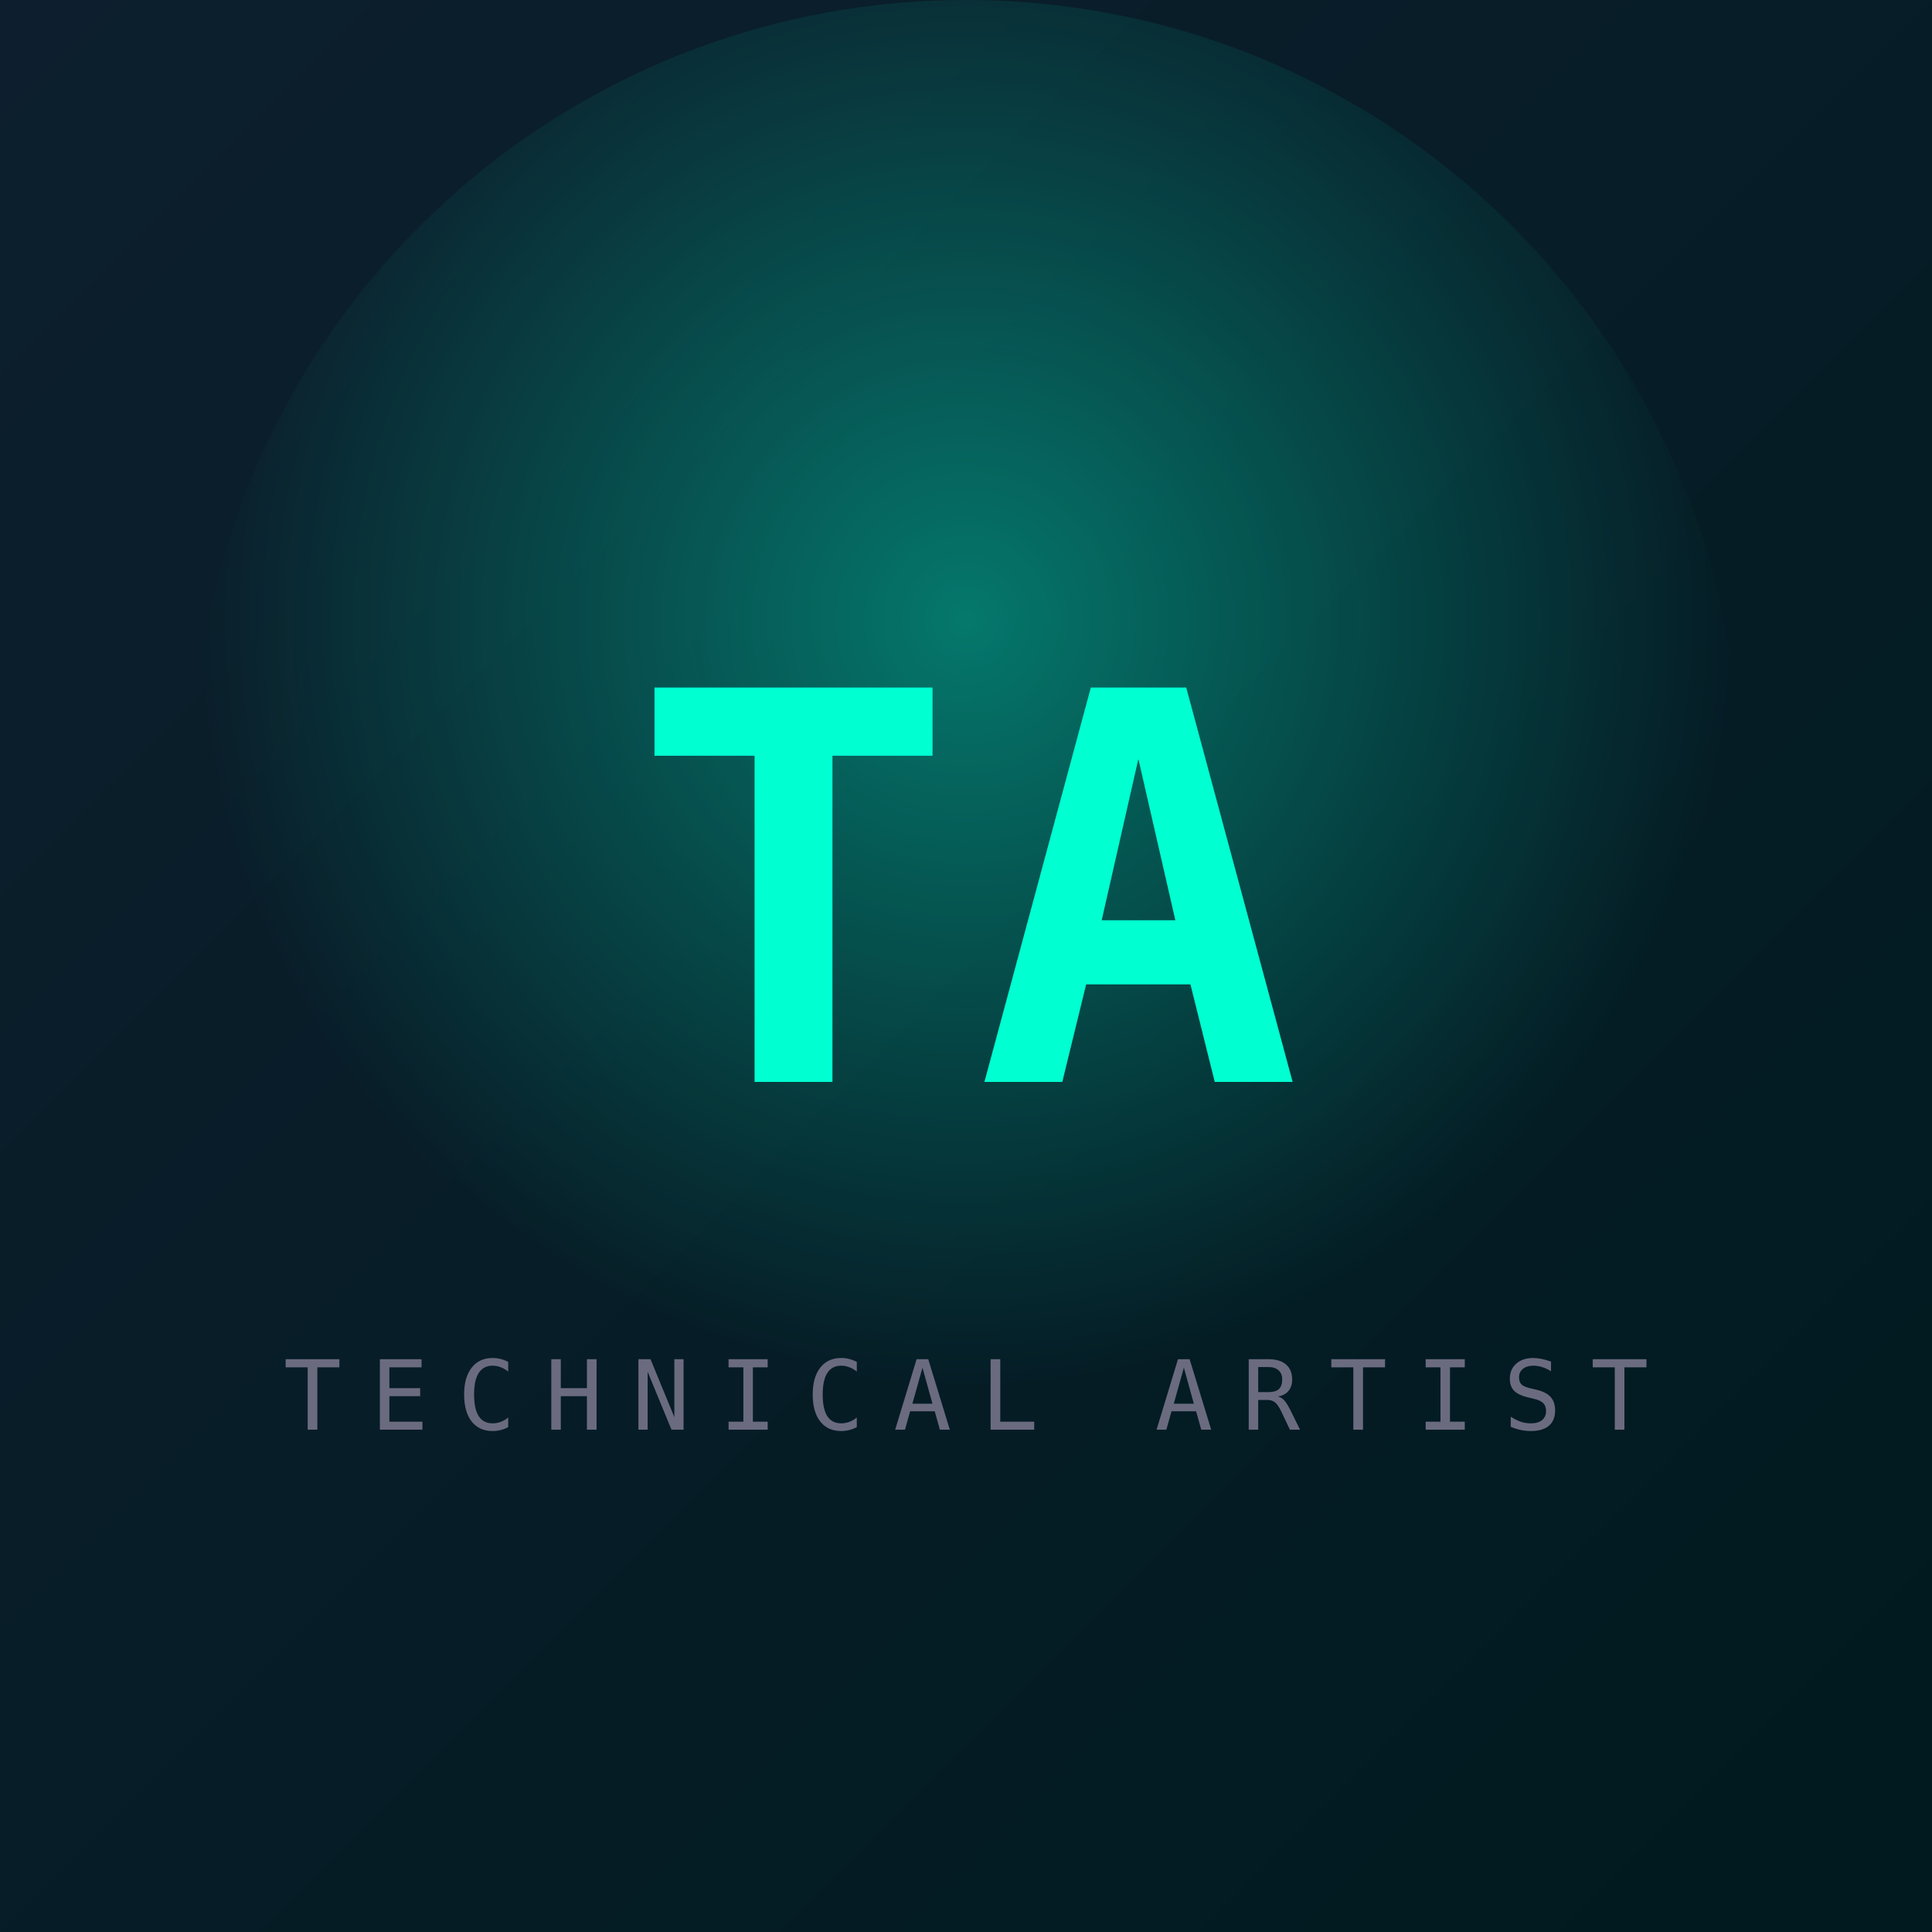
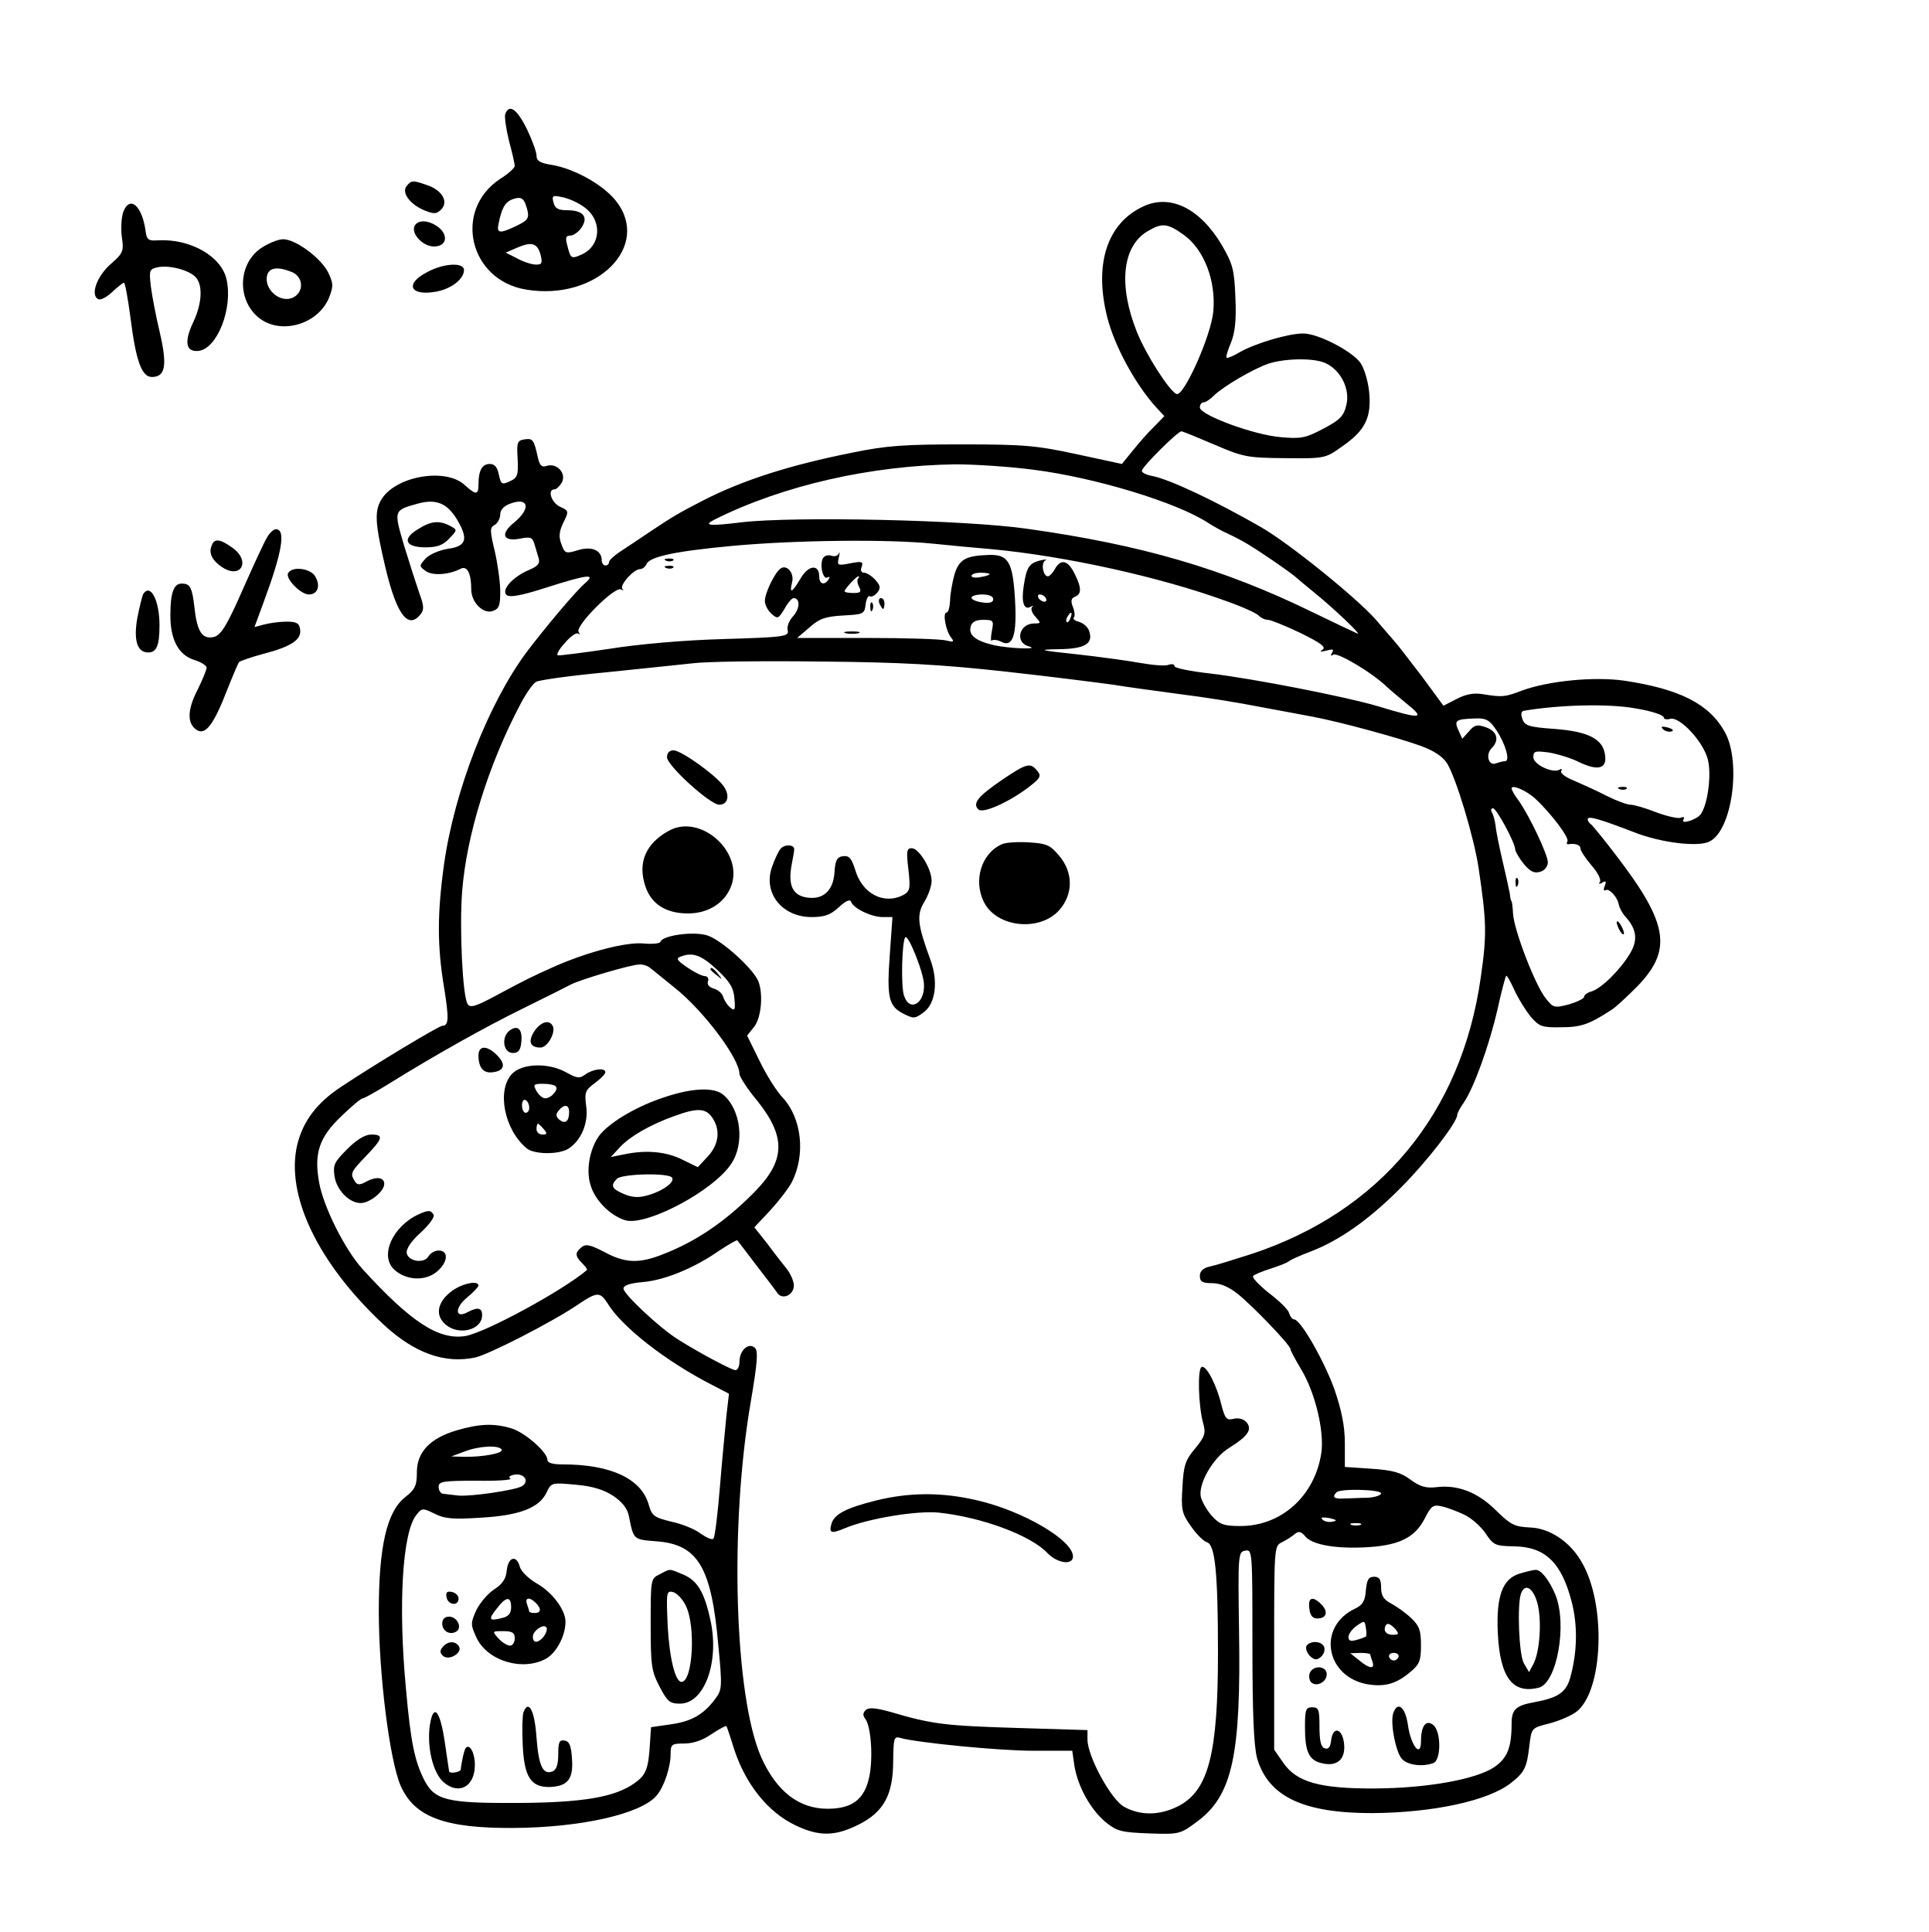
- <svg xmlns="http://www.w3.org/2000/svg" viewBox="0 0 200 200">
-   <defs>
-     <linearGradient id="avbg" x1="0" y1="0" x2="1" y2="1">
-       <stop offset="0%" stop-color="#0d1f2e" />
-       <stop offset="100%" stop-color="#001a1f" />
-     </linearGradient>
-     <radialGradient id="glow" cx="50%" cy="40%" r="50%">
-       <stop offset="0%" stop-color="#00ffd1" stop-opacity="0.4" />
-       <stop offset="100%" stop-color="#00ffd1" stop-opacity="0" />
-     </radialGradient>
-   </defs>
-   <rect width="200" height="200" fill="url(#avbg)" />
-   <circle cx="100" cy="80" r="80" fill="url(#glow)" />
-   <text x="50%" y="56%" text-anchor="middle" font-family="monospace" font-weight="900" font-size="56" fill="#00ffd1" letter-spacing="2">TA</text>
-   <text x="50%" y="74%" text-anchor="middle" font-family="monospace" font-size="10" fill="#6b6b80" letter-spacing="3">TECHNICAL ARTIST</text>
+ <svg xmlns="http://www.w3.org/2000/svg" version="1.0" width="532pt" height="533pt" viewBox="0 0 532 533" preserveAspectRatio="xMidYMid meet">
+   <g transform="translate(0,533) scale(0.1,-0.1)" fill="#000000" stroke="none">
+     <path d="M1394 5016 c-3 -7 2 -41 10 -74 9 -33 16 -64 16 -70 0 -5 -18 -22 -41 -36 -130 -87 -84 -280 73 -305 194 -32 346 120 247 245 -35 44 -113 88 -176 99 -33 5 -43 11 -43 26 0 10 -12 43 -27 74 -27 54 -48 69 -59 41z m61 -266 c5 -22 1 -28 -30 -43 -46 -22 -55 -21 -50 4 9 45 18 61 38 69 26 9 33 4 42 -30z m156 9 c51 -36 48 -106 -6 -131 -29 -13 -31 -12 -40 25 -6 21 -4 27 8 27 9 0 23 10 31 22 20 29 5 48 -39 48 -25 0 -34 5 -38 21 -5 19 -3 21 24 15 17 -3 44 -15 60 -27z m-120 -131 c6 -24 4 -28 -12 -28 -11 0 -34 7 -52 17 l-32 16 30 13 c41 18 57 14 66 -18z" />
+     <path d="M1122 4817 c-15 -18 8 -50 48 -67 27 -11 34 -11 47 2 21 21 3 53 -38 67 -40 14 -44 14 -57 -2z" />
+     <path d="M3155 4761 c-101 -46 -138 -160 -100 -308 20 -78 77 -183 133 -245 l24 -26 -28 -29 c-16 -15 -42 -45 -59 -66 l-30 -37 -125 27 c-111 24 -146 27 -315 27 -159 0 -209 -3 -305 -23 -171 -34 -302 -76 -411 -132 -70 -36 -84 -45 -143 -84 -32 -22 -72 -48 -87 -58 -16 -11 -29 -23 -29 -28 0 -5 -4 -9 -10 -9 -5 0 -10 6 -10 14 0 28 -28 40 -66 28 -33 -10 -36 -9 -45 16 -8 20 -7 35 5 60 16 32 15 33 -9 44 -24 11 -36 48 -15 48 5 0 14 9 20 19 13 25 -13 54 -41 46 -14 -5 -20 0 -25 22 -11 50 -14 54 -36 51 -21 -3 -23 -8 -20 -54 2 -45 0 -52 -22 -62 -22 -10 -24 -8 -30 19 -4 20 -11 29 -25 29 -21 0 -31 -18 -31 -56 0 -30 -7 -30 -37 -3 -51 49 -187 27 -229 -36 -22 -34 -20 -67 10 -194 31 -128 62 -168 96 -126 10 12 10 23 -3 58 -8 23 -27 82 -42 131 -29 99 -30 98 39 117 49 13 79 1 106 -43 33 -55 27 -75 -24 -82 -25 -4 -52 -16 -62 -27 -18 -20 -18 -21 0 -34 18 -14 64 -11 97 6 18 9 29 -13 29 -57 0 -35 32 -68 58 -60 19 6 22 15 22 54 0 26 -7 76 -15 111 -14 58 -14 66 0 73 8 5 15 18 15 29 0 12 10 23 26 29 52 20 60 -12 13 -51 -40 -32 -32 -54 16 -45 28 6 34 3 39 -14 3 -11 9 -29 12 -40 4 -15 -2 -22 -28 -33 -44 -19 -75 -54 -61 -68 8 -8 39 -3 110 20 113 36 138 39 108 13 -26 -22 -110 -122 -163 -192 -105 -142 -198 -380 -227 -584 -19 -137 -19 -226 0 -340 14 -87 13 -106 -5 -106 -9 0 -187 -107 -277 -167 -69 -45 -107 -96 -123 -161 -33 -140 58 -328 238 -496 85 -79 169 -109 253 -91 37 8 211 97 282 145 55 37 62 37 84 3 39 -64 161 -159 286 -223 l48 -25 -7 -60 c-3 -33 -12 -122 -18 -197 -6 -75 -14 -140 -18 -143 -4 -4 -19 3 -35 14 -15 12 -52 27 -81 33 -48 12 -54 16 -63 49 -21 70 -105 109 -236 109 -29 0 -43 4 -43 13 0 21 -64 77 -101 87 -48 14 -87 12 -149 -6 -74 -22 -110 -60 -110 -116 0 -37 -5 -47 -33 -69 -50 -40 -72 -136 -72 -314 0 -176 30 -411 60 -481 38 -87 122 -118 310 -117 186 1 352 38 396 89 21 24 39 79 39 115 0 27 3 29 38 29 24 0 51 9 75 26 21 14 40 24 41 22 1 -1 11 -30 21 -63 32 -98 94 -175 170 -211 65 -31 109 -30 173 2 70 35 96 82 96 177 1 63 2 68 21 62 49 -13 270 -35 366 -35 l107 0 6 -42 c10 -58 44 -119 85 -154 32 -26 43 -29 120 -32 85 -3 87 -2 134 33 97 72 121 183 115 531 -3 206 -2 213 17 216 20 4 20 -1 20 -261 0 -192 4 -279 13 -312 31 -105 126 -151 317 -151 168 1 321 34 383 83 38 30 44 42 51 103 6 49 6 49 54 61 27 7 60 21 75 32 75 56 84 298 15 414 -32 56 -88 93 -142 95 -43 2 -53 7 -94 47 -50 50 -106 72 -166 64 -28 -3 -44 2 -70 21 -27 20 -49 26 -107 30 l-74 5 0 66 c0 46 -9 90 -28 146 -28 79 -94 195 -112 195 -5 0 -11 8 -14 18 -3 10 -29 35 -57 56 -27 22 -46 42 -42 46 4 4 26 13 48 20 22 7 45 16 50 20 6 5 33 17 60 27 81 31 164 90 250 177 72 72 155 180 155 200 0 5 8 20 18 34 28 41 70 157 93 257 11 50 22 91 24 93 2 2 12 -16 23 -40 11 -24 31 -56 45 -73 23 -27 31 -30 84 -29 54 0 77 8 137 47 11 6 43 36 72 65 98 101 87 173 -56 360 -34 45 -67 85 -71 88 -5 3 -9 9 -9 14 0 10 32 1 128 -36 73 -29 179 -42 209 -25 62 32 87 220 41 302 -43 77 -124 118 -276 141 -83 12 -209 0 -283 -27 -47 -18 -54 -19 -109 -10 -24 4 -46 0 -71 -13 l-37 -19 -58 79 c-33 43 -68 89 -79 101 -11 13 -34 39 -50 58 -53 60 -236 208 -315 254 -127 73 -254 133 -302 142 -16 3 -28 9 -28 14 0 11 99 109 109 109 4 0 45 -17 92 -37 79 -34 90 -36 194 -37 109 -1 111 -1 157 32 64 44 82 80 75 151 -3 30 -14 66 -24 80 -24 33 -117 81 -158 81 -41 0 -131 -27 -174 -51 -18 -11 -35 -18 -37 -16 -3 2 3 21 12 42 11 28 15 62 12 125 -3 77 -7 91 -38 145 -60 100 -141 140 -215 106z m112 -80 c55 -40 88 -127 80 -210 -5 -65 -81 -235 -101 -228 -19 6 -85 109 -110 172 -51 128 -40 234 28 276 42 25 56 24 103 -10z m392 -354 c41 -20 66 -72 55 -115 -7 -30 -18 -41 -64 -65 -49 -26 -62 -28 -117 -23 -74 6 -223 61 -223 82 0 8 5 14 10 14 6 0 18 8 28 18 25 25 110 75 152 89 47 15 129 16 159 0z m-807 -293 c171 -22 394 -90 480 -146 14 -9 40 -24 59 -32 19 -9 43 -22 54 -29 44 -27 110 -73 127 -87 9 -8 33 -28 54 -45 53 -43 131 -117 119 -113 -5 2 -62 29 -126 60 -244 119 -470 185 -784 229 -171 25 -648 35 -790 18 -89 -11 -107 -9 -73 8 188 94 431 149 665 152 50 0 147 -6 215 -15z m-277 -204 c50 -5 122 -12 160 -15 204 -19 466 -77 647 -143 43 -15 83 -33 90 -40 7 -7 18 -12 26 -12 7 0 47 -16 89 -36 55 -27 72 -39 62 -46 -10 -6 -7 -7 10 -3 17 5 22 4 16 -5 -5 -9 -4 -11 3 -6 12 7 108 -50 148 -89 12 -11 36 -31 53 -45 55 -44 43 -45 -79 -8 -88 26 -343 76 -462 90 -54 6 -98 15 -98 20 0 6 -7 7 -16 4 -9 -4 -44 -1 -78 5 -33 6 -113 17 -176 24 -105 11 -109 13 -49 14 72 1 95 15 84 49 -3 11 -15 22 -27 26 -12 3 -19 8 -16 12 4 3 3 16 -2 29 -7 17 -5 25 6 29 18 7 18 25 -2 64 -18 37 -38 41 -54 12 -6 -11 -15 -20 -19 -20 -14 0 -20 38 -7 44 6 3 0 3 -14 0 -31 -8 -38 -18 -46 -71 -7 -45 1 -67 19 -57 7 4 9 3 4 -1 -4 -5 0 -17 10 -27 15 -17 15 -18 -4 -18 -42 0 -54 -53 -15 -63 35 -10 -55 -6 -96 3 -51 12 -71 28 -64 52 3 12 14 18 34 18 29 0 30 -2 24 -32 -3 -17 -3 -29 0 -25 4 3 15 2 25 -3 33 -18 45 17 39 117 -6 102 -18 124 -72 122 -64 -2 -82 -12 -95 -54 -6 -22 -12 -55 -12 -72 -1 -18 -5 -33 -10 -33 -11 0 -2 -51 13 -69 9 -12 7 -13 -14 -8 -14 4 -112 7 -218 7 l-193 0 34 29 c28 25 44 30 93 33 56 3 59 4 62 31 2 15 7 25 12 22 4 -3 13 2 20 10 10 13 9 19 -5 35 -10 11 -24 20 -31 20 -8 0 -11 6 -7 16 5 15 1 16 -31 10 -36 -7 -37 -6 -32 16 3 13 3 18 0 11 -3 -7 -12 -9 -21 -6 -8 3 -18 0 -22 -6 -11 -17 -1 -62 12 -54 6 3 7 1 3 -5 -11 -18 -26 -14 -26 7 0 35 -29 33 -51 -4 -24 -41 -32 -44 -24 -12 7 26 -14 50 -31 39 -16 -10 -44 -68 -44 -90 0 -10 8 -26 18 -35 17 -15 19 -15 36 13 9 17 21 30 25 30 19 0 18 -29 -1 -50 -11 -12 -18 -29 -15 -39 4 -17 -9 -19 -177 -24 -108 -3 -235 -14 -315 -27 -74 -11 -138 -19 -142 -18 -5 2 4 18 20 35 15 18 32 29 36 25 5 -4 5 -1 1 5 -9 17 100 126 117 117 7 -4 9 -3 4 1 -9 10 31 55 49 55 6 0 14 6 17 13 8 21 77 36 237 51 174 16 431 19 555 6z m155 -84 c0 -2 -11 -6 -25 -8 -14 -3 -25 -1 -25 3 0 5 11 9 25 9 14 0 25 -2 25 -4z m-363 -12 c-3 -4 -2 -14 3 -23 7 -14 4 -17 -16 -17 -13 0 -24 2 -24 5 0 6 32 41 38 41 3 0 2 -3 -1 -6z m373 -57 c0 -9 -10 -12 -30 -9 -16 2 -30 8 -30 13 0 5 14 9 30 9 18 0 30 -5 30 -13z m145 3 c3 -5 2 -10 -4 -10 -5 0 -13 5 -16 10 -3 6 -2 10 4 10 5 0 13 -4 16 -10z m68 -55 c-3 -9 -8 -14 -10 -11 -3 3 -2 9 2 15 9 16 15 13 8 -4z m-177 -148 c126 -14 259 -31 295 -36 35 -6 118 -17 184 -26 66 -8 165 -24 220 -35 55 -10 123 -23 150 -28 73 -14 232 -57 295 -80 36 -13 61 -30 72 -48 25 -40 75 -207 87 -289 22 -148 23 -183 6 -301 -53 -376 -278 -647 -634 -764 -47 -15 -98 -31 -113 -34 -19 -4 -28 -13 -28 -26 0 -16 7 -20 34 -20 22 0 46 -10 71 -30 42 -34 145 -141 145 -152 0 -4 13 -28 29 -55 39 -64 65 -172 56 -232 -18 -118 -110 -201 -223 -201 -45 0 -57 4 -78 27 -13 14 -27 38 -31 52 -9 35 32 108 77 136 53 33 65 51 49 71 -8 9 -21 13 -35 10 -20 -5 -24 -1 -34 36 -13 56 -42 112 -55 107 -12 -5 -9 -108 4 -155 8 -28 5 -37 -22 -70 -27 -32 -32 -47 -35 -106 -4 -62 -2 -73 23 -108 15 -22 35 -42 45 -45 22 -7 30 -84 30 -305 0 -277 -26 -377 -106 -421 -53 -28 -108 -29 -154 -3 -36 21 -100 139 -100 185 l0 26 -197 6 c-195 6 -231 10 -346 44 -43 12 -61 13 -69 5 -8 -8 -8 -15 -1 -24 16 -20 22 -108 11 -160 -13 -62 -47 -88 -115 -88 -79 0 -141 48 -183 142 -74 168 -88 637 -29 980 18 106 21 140 12 149 -17 17 -43 -6 -43 -37 0 -13 -5 -24 -11 -24 -10 0 -97 46 -159 85 -51 32 -150 125 -150 140 0 9 18 15 53 18 60 5 141 38 210 86 27 18 50 31 51 29 1 -1 25 -32 52 -68 27 -35 54 -70 59 -78 15 -19 45 -4 45 22 0 11 -9 32 -20 46 -11 14 -36 45 -54 70 l-35 44 44 47 c23 25 50 60 59 77 39 76 28 177 -25 234 -17 18 -46 64 -64 102 l-34 69 20 25 c19 25 25 89 11 125 -15 36 -105 117 -143 127 -40 11 -121 -1 -127 -18 -1 -5 -22 -7 -45 -5 -47 5 -149 -21 -242 -61 -67 -30 -82 -37 -173 -86 -51 -27 -65 -31 -72 -20 -14 22 -23 211 -15 312 12 153 72 348 161 516 15 29 35 57 43 61 9 5 95 17 191 26 96 10 204 21 240 25 36 5 193 7 350 5 225 -2 334 -8 516 -28z m1734 -101 c49 -8 80 -19 80 -26 0 -4 8 -6 18 -3 26 6 90 -62 103 -111 11 -40 1 -123 -19 -152 -10 -15 -57 -30 -48 -15 4 6 1 9 -7 5 -8 -3 -38 4 -68 15 -30 12 -62 21 -71 21 -10 0 -39 11 -65 24 -27 14 -67 32 -90 42 -23 9 -40 21 -36 27 3 6 1 7 -4 4 -19 -12 -73 14 -73 34 0 17 5 18 43 13 23 -4 61 -15 84 -27 51 -24 76 -18 71 19 -5 45 -46 66 -139 73 -71 5 -83 9 -89 27 -5 13 -4 21 3 23 101 17 234 20 307 7z m-383 -59 c26 -38 40 -87 25 -87 -6 0 -17 -3 -25 -6 -21 -8 -30 25 -11 43 21 22 14 46 -18 57 -23 8 -31 6 -45 -11 l-19 -21 -11 24 c-12 27 -7 30 47 32 29 1 39 -4 57 -31z m109 -191 c44 -41 94 -108 88 -117 -3 -5 -2 -9 3 -8 19 3 33 -2 33 -12 0 -6 14 -27 30 -46 17 -19 27 -39 24 -45 -5 -7 -2 -8 6 -3 10 6 12 4 7 -9 -4 -9 -3 -15 2 -12 10 7 34 -20 37 -41 2 -8 9 -22 18 -32 31 -34 35 -64 13 -101 -26 -44 -78 -96 -106 -105 -12 -3 -21 -10 -21 -15 0 -5 -19 -14 -42 -21 -40 -10 -43 -10 -64 17 -29 36 -87 187 -90 233 -1 20 -3 36 -5 36 -1 0 -3 9 -4 20 -2 11 -11 52 -20 90 -9 39 -18 82 -19 96 -2 14 -6 31 -10 37 -4 7 -3 12 3 12 9 0 61 -95 61 -114 1 -6 11 -24 24 -40 18 -21 29 -26 45 -21 12 3 21 15 21 26 0 21 -50 127 -81 171 -11 14 -19 29 -19 33 0 12 43 -7 66 -29z m-2257 -472 c35 -33 45 -50 47 -79 3 -31 1 -35 -11 -25 -8 6 -17 20 -20 30 -3 10 -15 20 -27 23 -12 4 -18 11 -15 20 3 7 -1 14 -8 14 -8 0 -30 11 -49 24 -29 20 -32 25 -18 30 33 13 57 4 101 -37z m-186 6 c7 -5 37 -30 67 -54 80 -63 180 -196 180 -239 0 -7 22 -42 50 -75 80 -101 77 -166 -14 -256 -78 -78 -157 -131 -244 -165 -69 -28 -107 -26 -165 5 -38 20 -51 23 -63 13 -18 -15 -18 -24 2 -44 9 -9 15 -17 13 -19 -69 -58 -281 -173 -336 -182 -73 -11 -149 38 -283 185 -49 54 -109 174 -120 241 -14 79 1 123 62 181 28 27 54 49 59 49 4 0 36 18 70 39 127 79 266 157 374 210 61 30 119 59 130 65 27 14 166 55 188 55 10 1 23 -3 30 -9z m-409 -1329 c6 -10 -52 -21 -104 -20 l-35 1 35 13 c40 16 96 19 104 6z m56 -101 c-17 -11 -141 -29 -175 -26 -16 2 -36 4 -42 5 -7 0 -13 9 -13 19 0 15 12 17 105 17 57 -1 99 2 93 6 -7 4 -1 9 13 11 26 3 40 -19 19 -32z m252 -27 c25 -17 39 -35 43 -56 13 -65 12 -64 74 -69 115 -8 153 -69 172 -281 12 -122 11 -129 -8 -154 -32 -43 -65 -62 -122 -70 l-55 -8 -3 -45 c-4 -70 -11 -87 -42 -109 -54 -39 -143 -54 -321 -55 -197 -1 -231 7 -260 64 -26 52 -37 103 -50 250 -22 232 -10 434 29 481 15 19 17 19 50 3 27 -14 51 -16 127 -11 107 6 162 27 182 70 13 27 14 27 80 21 47 -4 78 -14 104 -31z m2118 7 c0 -5 -17 -11 -37 -12 -21 0 -50 -2 -65 -2 -28 -2 -34 4 -21 17 10 11 123 8 123 -3z m230 -59 c19 -9 45 -32 58 -51 22 -33 27 -35 78 -36 87 -1 132 -45 160 -154 17 -67 15 -141 -5 -211 -12 -39 -34 -53 -98 -65 -51 -9 -63 -20 -63 -59 0 -67 -12 -96 -49 -121 -51 -33 -183 -57 -326 -58 -153 -1 -218 17 -255 71 l-25 36 0 281 c0 277 0 281 21 291 12 6 28 16 36 23 11 9 18 7 30 -8 21 -23 89 -34 177 -28 84 6 125 28 151 78 18 36 24 40 48 34 15 -3 43 -14 62 -23z m-364 -19 c-10 -2 -22 0 -28 6 -6 6 0 7 19 4 21 -5 23 -7 9 -10z m77 -9 c-7 -2 -19 -2 -25 0 -7 3 -2 5 12 5 14 0 19 -2 13 -5z" />
+     <path d="M1838 3783 c7 -3 16 -2 19 1 4 3 -2 6 -13 5 -11 0 -14 -3 -6 -6z" />
+     <path d="M1838 3763 c7 -3 16 -2 19 1 4 3 -2 6 -13 5 -11 0 -14 -3 -6 -6z" />
+     <path d="M2426 3665 c4 -8 8 -15 10 -15 2 0 4 7 4 15 0 8 -4 15 -10 15 -5 0 -7 -7 -4 -15z" />
+     <path d="M2401 3654 c0 -11 3 -14 6 -6 3 7 2 16 -1 19 -3 4 -6 -2 -5 -13z" />
+     <path d="M2333 3583 c9 -2 25 -2 35 0 9 3 1 5 -18 5 -19 0 -27 -2 -17 -5z" />
+     <path d="M1840 3241 c0 -23 119 -131 144 -131 24 0 30 25 13 50 -21 31 -118 100 -139 100 -11 0 -18 -7 -18 -19z" />
+     <path d="M2765 3179 c-67 -46 -83 -65 -66 -82 13 -13 91 23 146 67 25 20 28 26 16 40 -19 23 -29 20 -96 -25z" />
+     <path d="M1845 3038 c-64 -35 -86 -88 -65 -152 16 -50 57 -76 118 -76 57 0 103 30 120 78 32 94 -87 198 -173 150z" />
+     <path d="M2764 3001 c-57 -25 -80 -101 -49 -161 36 -69 153 -81 207 -21 39 44 39 104 0 150 -25 30 -35 34 -83 37 -30 2 -64 0 -75 -5z" />
+     <path d="M2153 2988 c-6 -7 -16 -29 -23 -49 -26 -72 27 -139 109 -139 36 0 52 6 75 27 19 18 31 23 34 15 6 -18 56 -42 87 -42 l27 0 -7 -99 c-9 -122 -4 -146 36 -167 30 -15 33 -15 58 4 32 24 40 86 17 146 -35 96 -38 122 -16 158 11 18 20 44 20 58 0 33 -35 90 -55 90 -14 0 -15 -9 -9 -59 6 -53 4 -60 -14 -70 -53 -28 -114 3 -133 70 -10 32 -17 39 -33 37 -17 -2 -22 -11 -24 -46 -4 -52 -34 -77 -82 -67 -35 8 -46 36 -36 90 4 19 7 38 7 42 0 14 -28 14 -38 1z m396 -375 c2 -52 -40 -76 -55 -30 -9 25 -6 146 3 161 8 11 52 -99 52 -131z" />
+     <path d="M2415 1190 c-80 -20 -113 -37 -121 -63 -8 -27 -1 -29 37 -13 64 27 199 49 259 43 120 -13 254 -63 300 -112 27 -28 70 -34 70 -9 0 45 -138 126 -265 155 -98 23 -188 22 -280 -1z" />
+     <path d="M4588 3318 c5 -5 16 -8 23 -6 8 3 3 7 -10 11 -17 4 -21 3 -13 -5z" />
+     <path d="M4468 3153 c7 -3 16 -2 19 1 4 3 -2 6 -13 5 -11 0 -14 -3 -6 -6z" />
+     <path d="M4181 2894 c0 -11 3 -14 6 -6 3 7 2 16 -1 19 -3 4 -6 -2 -5 -13z" />
+     <path d="M4460 2785 c0 -5 5 -17 10 -25 5 -8 10 -10 10 -5 0 6 -5 17 -10 25 -5 8 -10 11 -10 5z" />
+     <path d="M1960 2656 c0 -2 8 -10 18 -17 15 -13 16 -12 3 4 -13 16 -21 21 -21 13z" />
+     <path d="M1474 2485 c-18 -28 -12 -45 17 -45 20 0 44 44 33 61 -10 17 -33 9 -50 -16z" />
+     <path d="M1406 2487 c-24 -18 -18 -62 9 -62 15 0 21 8 23 29 4 36 -9 50 -32 33z" />
+     <path d="M1320 2418 c0 -34 14 -50 40 -46 32 4 36 22 11 47 -28 28 -51 27 -51 -1z" />
+     <path d="M1412 2367 c-42 -45 -21 -154 41 -205 20 -17 88 -18 115 -1 35 22 56 71 49 118 -5 38 -2 44 24 63 16 12 29 25 29 30 0 13 -34 9 -55 -6 -16 -12 -23 -11 -52 5 -49 28 -123 26 -151 -4z m121 -34 c9 -8 -12 -33 -29 -33 -7 0 -18 9 -24 20 -10 18 -8 20 18 20 16 0 32 -3 35 -7z m-73 -59 c0 -8 -4 -14 -10 -14 -5 0 -10 9 -10 21 0 11 5 17 10 14 6 -3 10 -13 10 -21z m110 -12 c0 -26 -11 -34 -27 -21 -10 9 -10 15 -2 25 16 19 29 17 29 -4z m-70 -47 c10 -12 10 -15 -4 -15 -9 0 -16 7 -16 15 0 8 2 15 4 15 2 0 9 -7 16 -15z" />
+     <path d="M1833 2303 c-71 -23 -143 -64 -175 -100 -29 -33 -43 -98 -29 -142 12 -43 57 -87 98 -98 60 -14 241 82 290 156 38 56 27 150 -22 191 -25 21 -85 19 -162 -7z m131 -55 c24 -34 20 -74 -11 -108 l-28 -30 -41 20 c-45 23 -100 28 -159 16 l-40 -8 25 27 c28 30 83 62 150 86 63 23 86 22 104 -3z m-110 -167 c8 -12 -24 -36 -65 -48 -27 -8 -44 -7 -68 3 -33 14 -38 23 -19 42 14 14 144 17 152 3z" />
+     <path d="M958 2160 c-36 -36 -40 -44 -35 -76 6 -38 41 -73 72 -73 25 0 65 32 65 53 0 19 -23 21 -52 5 -16 -9 -23 -8 -29 2 -14 22 -11 26 31 70 47 49 49 59 14 59 -17 0 -40 -14 -66 -40z" />
+     <path d="M1155 1980 c-72 -33 -109 -115 -67 -153 32 -29 83 -32 115 -7 32 25 37 60 7 60 -10 0 -23 -7 -28 -16 -12 -21 -56 -14 -60 9 -2 11 12 33 38 56 24 22 40 44 36 50 -8 13 -14 13 -41 1z" />
+     <path d="M1241 1764 c-35 -29 -40 -63 -13 -87 36 -33 102 -17 102 25 0 20 -12 23 -40 8 -35 -19 -36 12 -2 40 18 15 32 30 32 33 0 17 -51 5 -79 -19z" />
+     <path d="M1398 998 c-2 -24 -12 -38 -35 -53 -17 -11 -39 -37 -49 -57 -16 -36 -16 -40 0 -75 30 -66 130 -95 194 -58 28 17 52 63 52 101 0 33 -37 82 -80 106 -22 13 -43 33 -46 46 -9 33 -32 27 -36 -10z m12 -102 c0 -17 -7 -26 -26 -30 -35 -9 -38 -4 -13 27 25 33 39 34 39 3z m68 12 c16 -16 15 -28 -3 -28 -8 0 -15 2 -15 4 0 2 -3 11 -6 20 -7 19 7 21 24 4z m22 -93 c-16 -19 -30 -19 -30 0 0 17 33 38 38 24 2 -5 -2 -16 -8 -24z m-80 -5 c0 -11 -6 -20 -13 -20 -8 0 -22 9 -32 20 -18 20 -17 20 13 20 25 0 32 -4 32 -20z" />
+     <path d="M1820 987 c-25 -12 -25 -14 -25 -137 0 -113 2 -130 24 -172 22 -42 28 -48 57 -48 66 0 108 111 85 225 -17 81 -36 114 -76 131 -41 17 -34 17 -65 1z m72 -87 c28 -57 19 -210 -12 -210 -17 0 -33 64 -38 153 -4 93 -4 99 14 95 10 -2 27 -19 36 -38z" />
+     <path d="M1232 923 c4 -21 33 -25 33 -3 0 8 -8 16 -18 18 -14 3 -18 -1 -15 -15z" />
+     <path d="M1220 851 c0 -21 21 -33 39 -22 17 11 2 41 -20 41 -12 0 -19 -7 -19 -19z" />
+     <path d="M1221 786 c-8 -10 -8 -16 2 -25 17 -13 54 10 43 27 -10 16 -31 15 -45 -2z" />
+     <path d="M1444 606 c-3 -9 -4 -49 -2 -90 4 -87 22 -116 72 -116 51 1 68 21 64 76 -2 37 -7 50 -20 52 -15 3 -18 -4 -18 -38 0 -28 -5 -43 -16 -47 -26 -10 -38 14 -44 94 -5 74 -22 106 -36 69z" />
+     <path d="M1186 572 c-9 -61 8 -133 38 -159 42 -36 86 -12 86 48 0 33 -14 59 -25 47 -4 -4 -12 -39 -14 -60 -1 -7 -30 -12 -32 -5 0 1 -6 38 -12 81 -13 88 -31 108 -41 48z" />
+     <path d="M4193 989 c-48 -14 -66 -62 -61 -165 6 -122 41 -168 113 -150 50 13 79 174 46 256 -17 41 -40 70 -55 69 -6 0 -26 -5 -43 -10z m48 -81 c13 -48 7 -135 -11 -169 l-12 -22 -14 24 c-14 24 -19 163 -8 193 11 29 33 16 45 -26z" />
+     <path d="M3768 943 c-2 -30 -9 -41 -30 -51 -106 -50 -81 -190 37 -209 46 -7 77 2 114 33 27 22 31 32 31 75 0 42 -5 54 -27 75 -16 15 -40 32 -55 40 -21 11 -28 22 -28 44 0 23 -5 30 -19 30 -16 0 -20 -8 -23 -37z m0 -128 c-2 -1 -13 -6 -25 -9 -17 -5 -23 -3 -23 8 0 8 10 22 23 31 21 15 22 14 25 -6 2 -11 2 -22 0 -24z m82 20 c10 -13 9 -15 -9 -15 -12 0 -21 6 -21 15 0 8 4 15 9 15 5 0 14 -7 21 -15z m-70 -69 c0 -2 3 -11 6 -20 8 -22 -9 -20 -37 4 l-24 19 28 1 c15 0 27 -2 27 -4z m78 -7 c-2 -6 -8 -10 -13 -10 -5 0 -11 4 -13 10 -2 6 4 11 13 11 9 0 15 -5 13 -11z" />
+     <path d="M3612 893 c2 -20 9 -28 22 -28 26 0 31 19 11 39 -24 24 -37 19 -33 -11z" />
+     <path d="M3604 789 c-3 -6 1 -18 9 -27 13 -12 19 -13 31 -3 8 7 12 19 9 27 -6 17 -39 19 -49 3z" />
+     <path d="M3613 714 c-3 -8 -1 -20 4 -25 14 -14 43 0 43 22 0 24 -38 26 -47 3z" />
+     <path d="M3600 564 c0 -66 11 -90 45 -98 42 -11 67 9 63 52 -4 44 -31 52 -36 10 -2 -19 -8 -25 -18 -21 -10 3 -14 21 -14 59 0 47 -2 54 -20 54 -18 0 -20 -7 -20 -56z" />
+     <path d="M3844 605 c-10 -24 6 -108 23 -127 16 -18 57 -23 87 -12 22 8 22 87 0 105 -20 16 -34 -2 -34 -45 0 -47 -28 -12 -36 45 -7 49 -28 67 -40 34z" />
+     <path d="M340 4745 c-5 -14 -7 -45 -4 -68 6 -40 4 -45 -30 -75 -38 -33 -57 -84 -36 -97 7 -4 23 4 39 19 15 14 30 26 33 26 3 0 11 -44 18 -97 15 -119 31 -163 59 -163 37 0 43 31 22 122 -11 46 -22 104 -25 129 -5 44 -4 47 21 52 33 6 87 -9 104 -29 19 -23 16 -72 -8 -123 -26 -55 -20 -83 15 -79 51 6 95 117 77 197 -14 64 -100 113 -190 108 -25 -2 -30 2 -33 23 -9 72 -44 103 -62 55z" />
+     <path d="M1143 4705 c-8 -22 25 -55 54 -55 34 0 41 29 14 52 -28 22 -60 23 -68 3z" />
+     <path d="M718 4644 c-61 -44 -64 -140 -6 -189 59 -50 163 -22 195 52 13 33 13 40 -1 70 -19 40 -90 93 -125 93 -14 0 -43 -12 -63 -26z m86 -64 c32 -12 36 -54 6 -70 -35 -19 -83 21 -73 61 6 21 29 24 67 9z" />
+     <path d="M1178 4579 c-62 -32 -47 -66 23 -54 43 7 79 35 79 60 0 22 -57 19 -102 -6z" />
+     <path d="M1153 3870 c-45 -27 -35 -50 21 -50 32 0 48 6 65 24 23 24 23 24 3 35 -30 16 -53 14 -89 -9z" />
+     <path d="M737 3848 c-8 -13 -38 -78 -68 -146 -43 -98 -59 -123 -78 -129 -32 -8 -47 13 -54 77 -7 60 -12 70 -36 70 -22 0 -31 -26 -31 -88 0 -66 22 -108 64 -122 20 -6 36 -16 36 -22 0 -5 -11 -33 -25 -61 -29 -56 -29 -94 -2 -111 24 -15 47 16 83 109 15 38 30 73 33 78 4 4 34 14 67 23 77 20 106 39 102 67 -2 18 -10 22 -38 22 -19 0 -47 -4 -62 -8 l-26 -7 25 68 c52 140 62 202 34 202 -6 0 -17 -10 -24 -22z" />
+     <path d="M584 3825 c-9 -21 1 -41 29 -60 53 -34 79 18 28 54 -35 25 -50 26 -57 6z" />
+     <path d="M795 3749 c-9 -14 34 -59 57 -59 24 0 33 23 18 49 -12 23 -64 30 -75 10z" />
+     <path d="M395 3691 c-3 -6 -10 -35 -16 -65 -11 -62 -1 -96 30 -96 23 0 31 19 31 75 0 69 -25 117 -45 86z" />
+   </g>
</svg>
